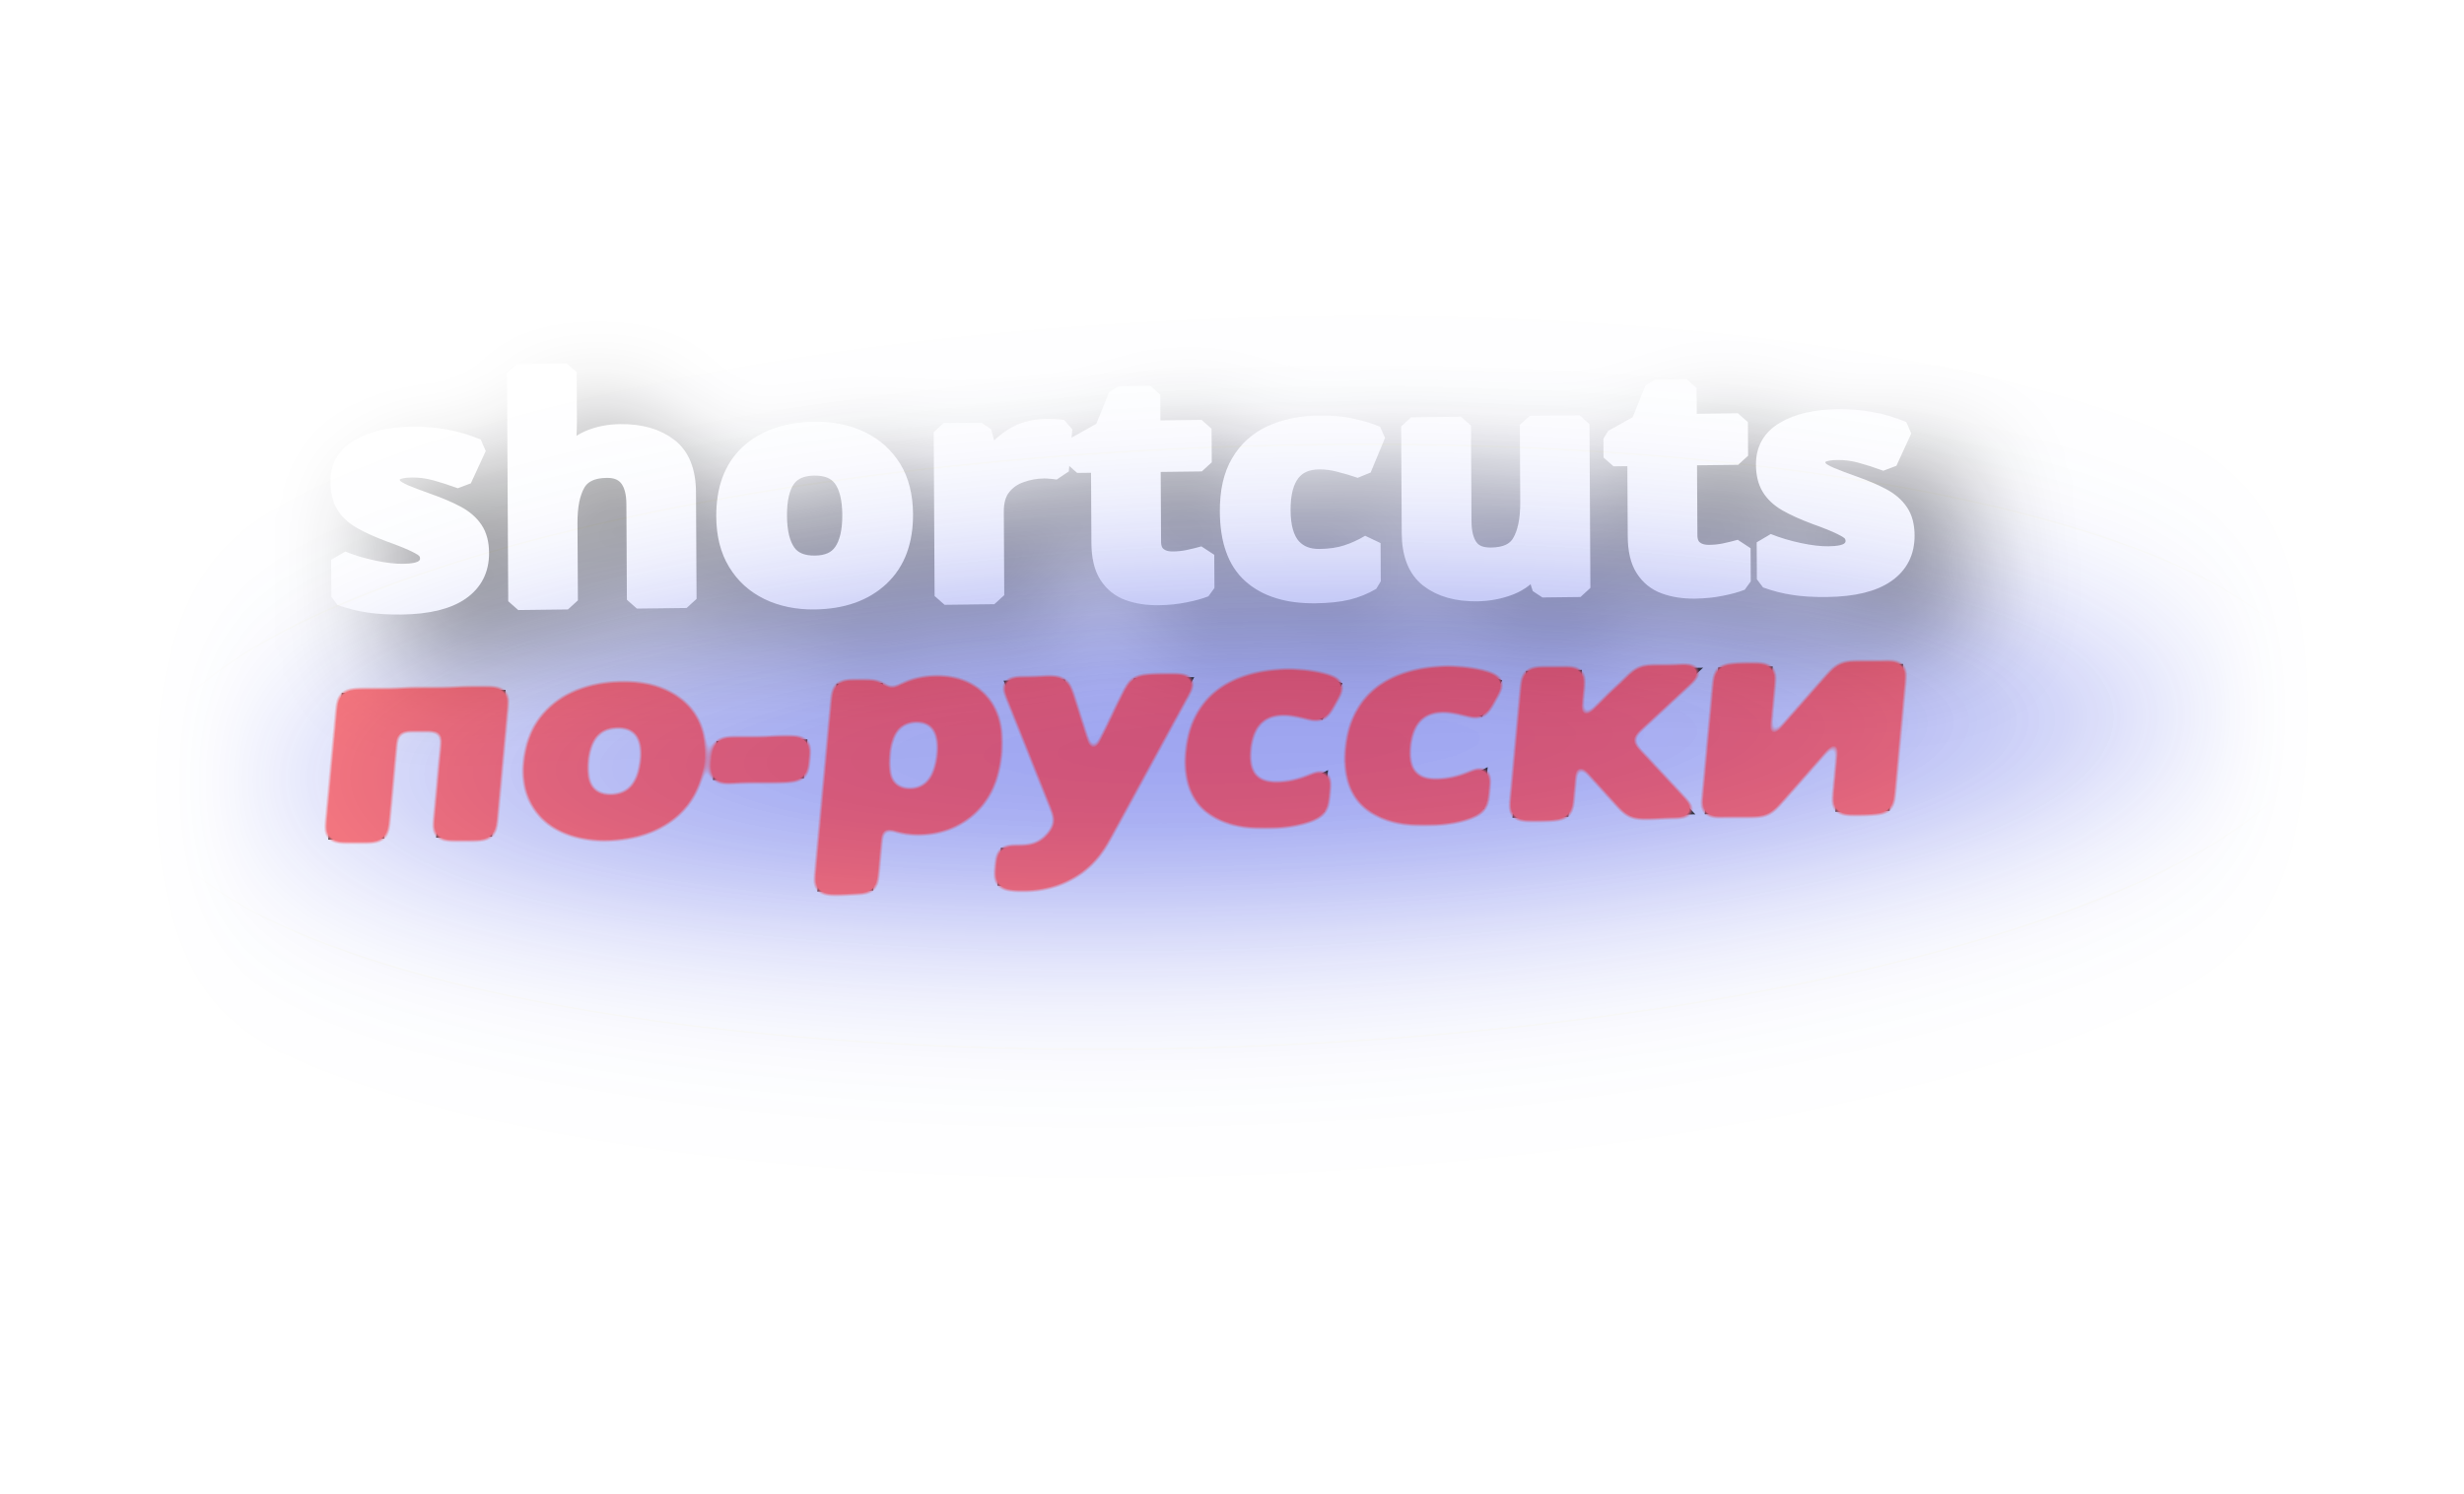
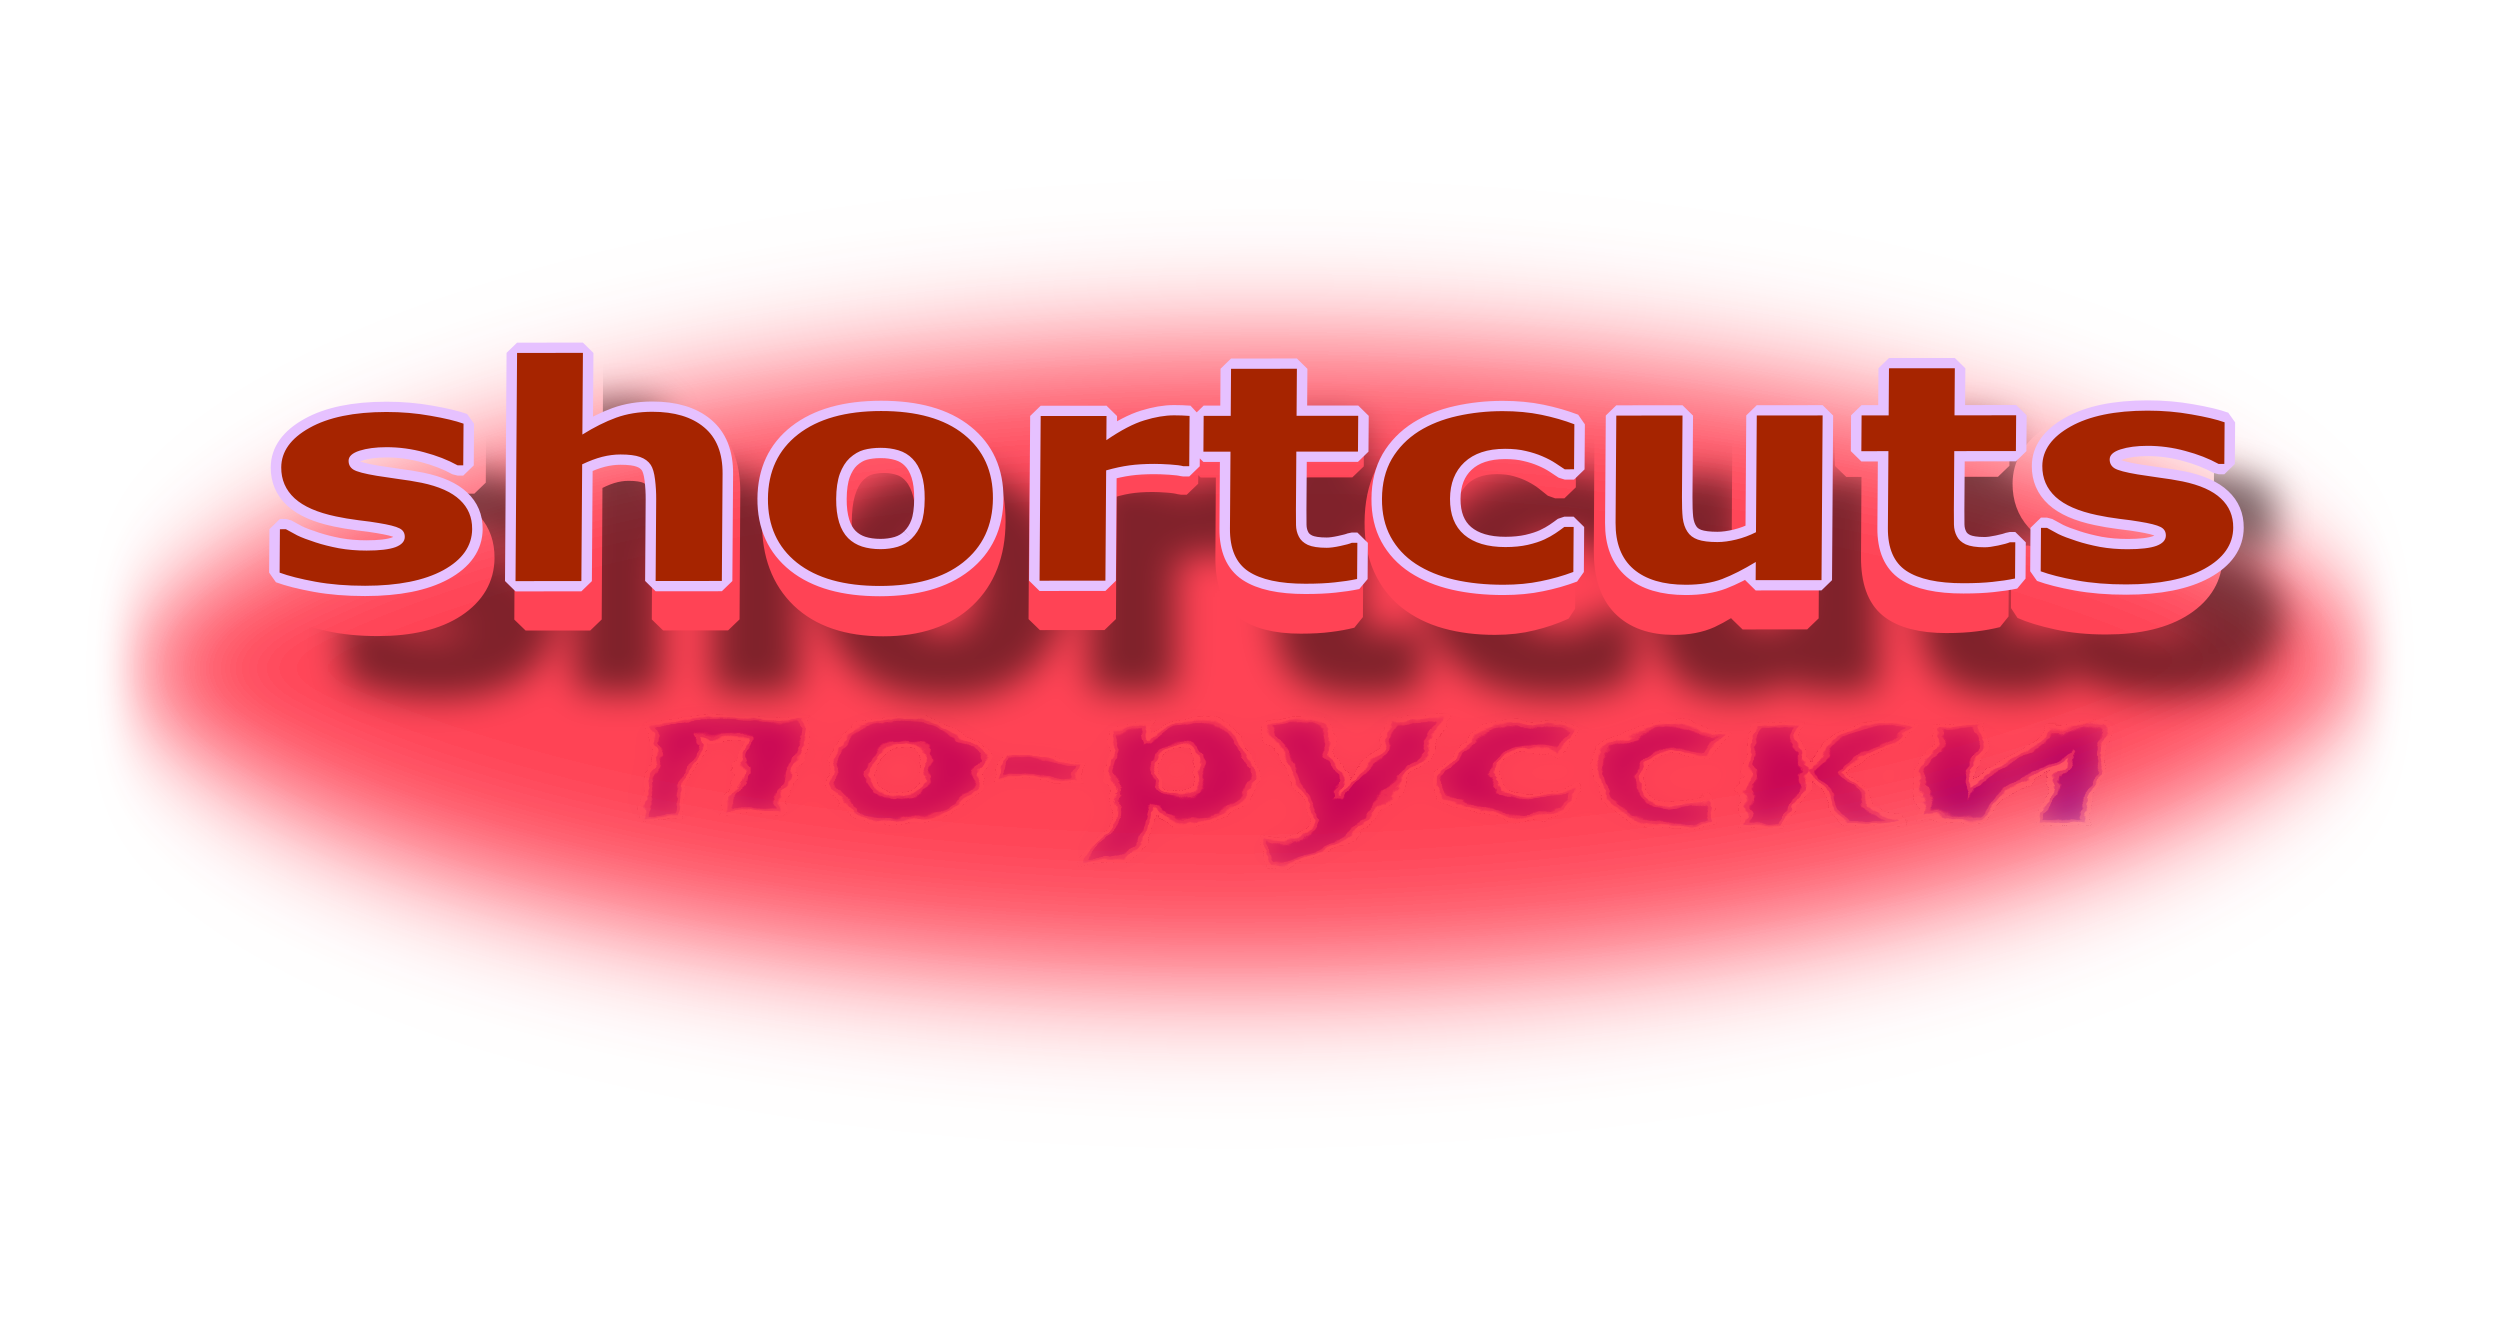
- <svg xmlns="http://www.w3.org/2000/svg" width="100%" viewBox="0 0 650.422 394.302" version="1.1" id="svg1">
+ <svg xmlns="http://www.w3.org/2000/svg" width="100%" height="100%" viewBox="0 0 654.58 347.734" version="1.1" id="svg1">
  <defs id="defs1">
-     <rect x="116.185" y="139.306" width="228.324" height="151.445" id="rect1" />
-     <filter style="color-interpolation-filters:sRGB" id="filter56" x="-0.079" y="-0.533" width="1.19" height="2.293">
-       <feFlood result="flood" in="SourceGraphic" flood-opacity="0.498" flood-color="rgb(0,0,0)" id="feFlood55" />
-       <feGaussianBlur result="blur" in="SourceGraphic" stdDeviation="5.446" id="feGaussianBlur55" />
+     <linearGradient id="swatch76">
+       <stop style="stop-color:#000000;stop-opacity:1;" offset="0" id="stop76" />
+     </linearGradient>
+     <filter style="color-interpolation-filters:sRGB" id="filter56" x="-0.029" y="-0.193" width="1.089" height="1.613">
+       <feFlood result="flood" flood-opacity="0.498" flood-color="rgb(0,0,0)" id="feFlood55" in="SourceGraphic" />
+       <feGaussianBlur result="blur" in="SourceGraphic" stdDeviation="1.687" id="feGaussianBlur55" />
      <feOffset result="offset" in="blur" dx="5.6" dy="6" id="feOffset55" />
      <feComposite result="comp1" operator="in" in="flood" in2="offset" id="feComposite55" />
      <feComposite result="comp2" operator="out" in="comp1" in2="SourceGraphic" id="feComposite56" />
    </filter>
-     <filter style="color-interpolation-filters:sRGB" height="2.071" width="1.145" y="-0.535" x="-0.073" id="filter214">
-       <feGaussianBlur in="SourceAlpha" stdDeviation="3.342" result="blur1" id="feGaussianBlur210" />
-       <feComposite in="SourceGraphic" in2="blur1" operator="out" result="composite1" id="feComposite210" />
-       <feColorMatrix values="1 0 0 0 0 0 1 0 0 0 0 0 1 0 0 0 0 0 63.833 -1 " result="colormatrix1" id="feColorMatrix210" />
-       <feGaussianBlur stdDeviation="0.5" result="blur2" id="feGaussianBlur211" />
-       <feComposite in="SourceGraphic" in2="blur2" operator="atop" result="composite2" id="feComposite211" />
-       <feColorMatrix values="1 0 0 0 0 0 1 0 0 0 0 0 1 0 0 0 0 0 12.034 -5 " result="colormatrix2" id="feColorMatrix211" />
-       <feGaussianBlur stdDeviation="0.557" result="blur3" id="feGaussianBlur212" />
-       <feColorMatrix values="1 0 0 0 0 0 1 0 0 0 0 0 1 0 0 0 0 0 5 -1 " result="colormatrix3" id="feColorMatrix212" />
-       <feFlood flood-opacity="1" flood-color="rgb(255,0,0)" result="flood" id="feFlood212" />
-       <feComposite in="flood" in2="colormatrix3" operator="in" result="composite3" id="feComposite212" />
-       <feComposite in="SourceGraphic" in2="colormatrix3" operator="out" result="composite4" id="feComposite213" />
-       <feComposite in="composite4" in2="composite3" k2="0.767" k3="0.535" operator="arithmetic" result="composite5" id="feComposite214" k1="0" k4="0" />
-     </filter>
-     <filter style="color-interpolation-filters:sRGB" id="filter225" x="-0.028" y="-0.671" width="1.056" height="2.341">
-       <feGaussianBlur stdDeviation="3.157" result="blur" id="feGaussianBlur223" />
+     <filter style="color-interpolation-filters:sRGB" id="filter225" x="-0.012" y="-0.292" width="1.024" height="1.584">
+       <feGaussianBlur stdDeviation="1.38" result="blur" id="feGaussianBlur223" />
      <feComposite in="SourceGraphic" in2="blur" operator="atop" result="composite1" id="feComposite223" />
      <feComposite in2="composite1" operator="in" result="composite2" id="feComposite224" />
      <feComposite in2="composite2" operator="in" result="composite3" id="feComposite225" />
    </filter>
+     <filter height="1.532" y="-0.266" width="1.097" x="-0.049" style="color-interpolation-filters:sRGB" id="filter82">
+       <feGaussianBlur result="result1" in="SourceGraphic" stdDeviation="0" id="feGaussianBlur80" />
+       <feTurbulence result="result0" numOctaves="5" baseFrequency="0.05" type="fractalNoise" id="feTurbulence80" />
+       <feDisplacementMap result="result2" scale="10" yChannelSelector="G" xChannelSelector="R" in="result1" in2="result0" id="feDisplacementMap80" />
+       <feColorMatrix values="1 0 0 0 0 0 1 0 0 0 0 0 1 0 0 0 0 0 10 0 " result="result3" id="feColorMatrix80" />
+       <feBlend mode="multiply" in="result2" result="result5" in2="result3" id="feBlend80" />
+       <feGaussianBlur result="result4" in="result3" stdDeviation="5" id="feGaussianBlur81" />
+       <feComposite k1="0.5" k3="1.5" k2="0.15" in="result4" in2="result5" operator="arithmetic" result="result6" id="feComposite81" k4="0" />
+       <feComposite operator="in" in="result6" in2="result4" id="feComposite82" />
+     </filter>
  </defs>
-   <g id="layer1" transform="translate(109.2066,-36.868)">
-     <text xml:space="preserve" id="text1" style="white-space:pre;shape-inside:url(#rect1);opacity:0.304;fill:#aa4400;stroke:#000000;stroke-width:9.955;stroke-dasharray:0.996, 0.996" transform="matrix(1.790969,0,0,1.83398,-167.5529,-187.3719)">
-       <tspan x="116.186" y="150.255" id="tspan2"> </tspan>
+   <g id="layer1" transform="translate(116.5828,-8.523557)">
+     <text xml:space="preserve" style="font-style:normal;font-variant:normal;font-weight:bold;font-stretch:normal;font-size:59.308px;font-family:'Chalkboard SE';-inkscape-font-specification:'Chalkboard SE, Bold';font-variant-ligatures:normal;font-variant-caps:normal;font-variant-numeric:normal;font-variant-east-asian:normal;display:inline;opacity:0.968;mix-blend-mode:normal;fill:#3400ff;fill-opacity:1;stroke:#bfbfbf;stroke-width:1.82;stroke-linecap:round;stroke-dasharray:none;stroke-dashoffset:0;stroke-opacity:0.723;filter:url(#filter82)" x="48.592" y="293.72" id="text14" transform="matrix(1.280211,0.00672777,-0.1027679,0.76861,12.99146,-4.111777)">
+       <tspan id="tspan14" x="48.592" y="293.72" style="font-style:normal;font-variant:normal;font-weight:bold;font-stretch:normal;font-size:59.308px;font-family:'Chalkboard SE';-inkscape-font-specification:'Chalkboard SE, Bold';font-variant-ligatures:normal;font-variant-caps:normal;font-variant-numeric:normal;font-variant-east-asian:normal;fill:#3400ff;fill-opacity:1;stroke:#bfbfbf;stroke-width:1.82;stroke-linecap:round;stroke-dasharray:none;stroke-dashoffset:0;stroke-opacity:0.723">по-русски</tspan>
    </text>
-     <text xml:space="preserve" style="font-style:normal;font-variant:normal;font-weight:normal;font-stretch:normal;font-size:34.013px;font-family:Monospace;-inkscape-font-specification:Monospace;opacity:0.936;mix-blend-mode:normal;fill:#ffe9a6;fill-opacity:1;stroke:#000000;stroke-width:2.029;stroke-linecap:round;stroke-linejoin:bevel;stroke-dasharray:none;stroke-dashoffset:0;stroke-opacity:1;paint-order:stroke fill markers;filter:url(#filter56)" x="94.468" y="126.009" id="text10" transform="matrix(2.593425,-0.03186627,0.01248122,2.329019,-269.7242,-94.27906)">
-       <tspan id="tspan10" x="94.468" y="126.009" style="font-style:normal;font-variant:normal;font-weight:bold;font-stretch:normal;font-size:34.013px;font-family:'New Peninim MT';-inkscape-font-specification:'New Peninim MT Bold';fill:#ffe9a6;fill-opacity:1;stroke:#000000;stroke-width:2.029;stroke-linecap:round;stroke-linejoin:bevel;stroke-dasharray:none;stroke-dashoffset:0;stroke-opacity:1;paint-order:stroke fill markers">shortcuts</tspan>
-     </text>
-     <ellipse style="opacity:0.502;fill:#1527dd;fill-opacity:1;stroke:#000000;stroke-width:0.065;stroke-linecap:round;stroke-linejoin:bevel;stroke-dasharray:none;stroke-dashoffset:0;stroke-opacity:1;paint-order:stroke fill markers;filter:url(#filter225)" id="ellipse28" cx="23.507" cy="268.339" rx="137.097" ry="5.674" transform="matrix(2.093786,-0.09000968,1.673382,13.86174,-282.2477,-3483.517)" />
-     <text xml:space="preserve" style="font-style:normal;font-variant:normal;font-weight:normal;font-stretch:normal;font-size:26.718px;font-family:Symbol;-inkscape-font-specification:Symbol;opacity:0.922;fill:#ffe6d5;fill-opacity:1;stroke:#000000;stroke-width:0.82;stroke-linecap:round;stroke-dasharray:none;stroke-dashoffset:0;stroke-opacity:1;filter:url(#filter214)" x="154.522" y="162.623" id="text14" transform="matrix(3.068562,-0.05677269,-0.2322763,2.513856,-463.9775,-142.4386)">
-       <tspan id="tspan14" x="154.522" y="162.623" style="font-style:normal;font-variant:normal;font-weight:bold;font-stretch:normal;font-size:26.718px;font-family:'.Geeza Pro Interface';-inkscape-font-specification:'.Geeza Pro Interface, Bold';font-variant-ligatures:normal;font-variant-caps:normal;font-variant-numeric:normal;font-variant-east-asian:normal;fill:#ffe6d5;stroke:#000000;stroke-width:0.82;stroke-linecap:round;stroke-dasharray:none;stroke-dashoffset:0;stroke-opacity:1">по-русски</tspan>
-     </text>
+     <ellipse style="display:inline;opacity:0.738;fill:#ff0019;fill-opacity:1;stroke:none;stroke-width:0.065;stroke-linecap:round;stroke-linejoin:bevel;stroke-dasharray:none;stroke-dashoffset:0;stroke-opacity:1;paint-order:stroke fill markers;filter:url(#filter225)" id="ellipse28" cx="23.507" cy="268.339" rx="137.097" ry="5.674" transform="matrix(2.21759,-0.03521352,1.772328,18.8014,-317.0062,-4861.94)" />
+     <a id="a154" transform="matrix(1.012024,0,0,1.177212,9.632706,-2.016604)" style="display:inline;fill:#a62400;fill-opacity:1;stroke:#e6c1ff;stroke-opacity:1">
+       <g id="g144" style="display:inline;fill:#a62400;fill-opacity:1;stroke:#e6c1ff;stroke-opacity:1">
+         <path style="font-weight:bold;font-size:34.013px;font-family:'New Peninim MT';-inkscape-font-specification:'New Peninim MT Bold';display:inline;opacity:1;mix-blend-mode:normal;fill:#a62400;fill-opacity:1;stroke:#e6c1ff;stroke-width:2.107;stroke-linecap:round;stroke-linejoin:bevel;stroke-dasharray:none;stroke-opacity:1;paint-order:stroke fill markers;filter:url(#filter56)" d="m 113.501,120.097 q 0,2.89 -2.591,4.667 -2.591,1.76 -7.092,1.76 -2.491,0 -4.517,-0.465 -2.026,-0.465 -3.255,-1.03 v -4.916 h 0.548 q 0.448,0.316 1.03,0.698 0.598,0.365 1.677,0.797 0.93,0.382 2.109,0.664 1.179,0.266 2.524,0.266 1.76,0 2.607,-0.382 0.847,-0.399 0.847,-1.163 0,-0.681 -0.498,-0.98 -0.498,-0.316 -1.893,-0.598 -0.664,-0.149 -1.81,-0.316 -1.129,-0.183 -2.059,-0.432 -2.541,-0.664 -3.77,-2.059 -1.229,-1.412 -1.229,-3.504 0,-2.69 2.541,-4.467 2.558,-1.794 6.975,-1.794 2.093,0 4.002,0.432 1.927,0.415 3.006,0.897 v 4.717 h -0.515 q -1.329,-0.913 -3.039,-1.478 -1.694,-0.581 -3.438,-0.581 -1.445,0 -2.441,0.399 -0.98,0.399 -0.98,1.129 0,0.664 0.448,1.013 0.448,0.349 2.109,0.698 0.913,0.183 1.96,0.365 1.063,0.166 2.126,0.432 2.358,0.614 3.488,1.943 1.129,1.312 1.129,3.288 z m 22.703,5.912 h -6.012 v -9.251 q 0,-1.129 -0.116,-2.242 -0.116,-1.129 -0.399,-1.661 -0.332,-0.614 -0.98,-0.897 -0.631,-0.282 -1.777,-0.282 -0.814,0 -1.661,0.266 -0.83,0.266 -1.81,0.847 v 13.22 h -5.979 v -25.842 h 5.979 v 9.251 q 1.594,-1.246 3.056,-1.91 1.478,-0.664 3.272,-0.664 3.023,0 4.717,1.76 1.711,1.76 1.711,5.265 z m 24.563,-9.317 q 0,4.6 -2.69,7.258 -2.674,2.641 -7.523,2.641 -4.849,0 -7.54,-2.641 -2.674,-2.657 -2.674,-7.258 0,-4.634 2.69,-7.274 2.707,-2.641 7.523,-2.641 4.883,0 7.54,2.657 2.674,2.657 2.674,7.258 z m -7.357,4.534 q 0.581,-0.714 0.864,-1.711 0.299,-1.013 0.299,-2.79 0,-1.644 -0.299,-2.757 -0.299,-1.113 -0.83,-1.777 -0.531,-0.681 -1.279,-0.963 -0.747,-0.282 -1.611,-0.282 -0.864,0 -1.545,0.233 -0.664,0.233 -1.279,0.93 -0.548,0.648 -0.88,1.777 -0.316,1.129 -0.316,2.84 0,1.528 0.282,2.657 0.282,1.113 0.83,1.794 0.531,0.648 1.262,0.947 0.747,0.299 1.694,0.299 0.814,0 1.545,-0.266 0.747,-0.282 1.262,-0.93 z m 25.161,-8.171 h -0.531 q -0.382,-0.133 -1.229,-0.199 -0.847,-0.066 -1.412,-0.066 -1.279,0 -2.259,0.166 -0.98,0.166 -2.109,0.565 v 12.489 h -5.979 v -18.651 h 5.979 v 2.74 q 1.976,-1.694 3.438,-2.242 1.461,-0.565 2.69,-0.565 0.316,0 0.714,0.017 0.399,0.017 0.698,0.05 z m 15.312,12.788 q -0.963,0.249 -2.043,0.382 -1.079,0.149 -2.641,0.149 -3.488,0 -5.198,-1.412 -1.694,-1.412 -1.694,-4.833 v -8.719 h -2.458 v -4.052 h 2.458 v -5.331 h 5.979 v 5.331 h 5.597 v 4.052 h -5.597 v 6.61 q 0,0.98 0.017,1.711 0.017,0.731 0.266,1.312 0.233,0.581 0.814,0.93 0.598,0.332 1.727,0.332 0.465,0 1.212,-0.199 0.764,-0.199 1.063,-0.365 h 0.498 z m 13.286,0.664 q -2.441,0 -4.467,-0.581 -2.01,-0.581 -3.504,-1.794 -1.478,-1.212 -2.292,-3.056 -0.814,-1.843 -0.814,-4.318 0,-2.607 0.864,-4.501 0.88,-1.893 2.441,-3.139 1.511,-1.179 3.488,-1.727 1.976,-0.548 4.102,-0.548 1.91,0 3.521,0.415 1.611,0.415 3.006,1.079 v 5.099 h -0.847 q -0.349,-0.299 -0.847,-0.698 -0.482,-0.399 -1.196,-0.781 -0.681,-0.365 -1.495,-0.598 -0.814,-0.249 -1.893,-0.249 -2.392,0 -3.687,1.528 -1.279,1.511 -1.279,4.119 0,2.69 1.312,4.086 1.329,1.395 3.753,1.395 1.129,0 2.026,-0.249 0.913,-0.266 1.511,-0.614 0.565,-0.332 0.996,-0.698 0.432,-0.365 0.797,-0.714 h 0.847 v 5.099 q -1.412,0.664 -2.956,1.046 -1.528,0.399 -3.388,0.399 z m 28.881,-0.498 h -5.979 v -2.059 q -1.661,1.262 -3.039,1.927 -1.378,0.648 -3.288,0.648 -3.089,0 -4.766,-1.777 -1.661,-1.777 -1.661,-5.248 v -12.14 h 6.012 v 9.251 q 0,1.412 0.083,2.358 0.1,0.93 0.432,1.545 0.316,0.614 0.947,0.897 0.648,0.282 1.794,0.282 0.764,0 1.694,-0.282 0.93,-0.282 1.794,-0.83 v -13.22 h 5.979 z m 17.571,-0.166 q -0.963,0.249 -2.043,0.382 -1.079,0.149 -2.641,0.149 -3.488,0 -5.198,-1.412 -1.694,-1.412 -1.694,-4.833 v -8.719 h -2.458 v -4.052 h 2.458 v -5.331 h 5.979 v 5.331 h 5.597 v 4.052 h -5.597 v 6.61 q 0,0.98 0.017,1.711 0.017,0.731 0.266,1.312 0.233,0.581 0.814,0.93 0.598,0.332 1.727,0.332 0.465,0 1.212,-0.199 0.764,-0.199 1.063,-0.365 h 0.498 z m 19.78,-5.746 q 0,2.89 -2.591,4.667 -2.591,1.76 -7.092,1.76 -2.491,0 -4.517,-0.465 -2.026,-0.465 -3.255,-1.03 v -4.916 h 0.548 q 0.448,0.316 1.03,0.698 0.598,0.365 1.677,0.797 0.93,0.382 2.109,0.664 1.179,0.266 2.524,0.266 1.76,0 2.607,-0.382 0.847,-0.399 0.847,-1.163 0,-0.681 -0.498,-0.98 -0.498,-0.316 -1.893,-0.598 -0.664,-0.149 -1.81,-0.316 -1.129,-0.183 -2.059,-0.432 -2.541,-0.664 -3.77,-2.059 -1.229,-1.412 -1.229,-3.504 0,-2.69 2.541,-4.467 2.558,-1.794 6.975,-1.794 2.093,0 4.002,0.432 1.927,0.415 3.006,0.897 v 4.717 h -0.515 q -1.329,-0.913 -3.039,-1.478 -1.694,-0.581 -3.438,-0.581 -1.445,0 -2.441,0.399 -0.98,0.399 -0.98,1.129 0,0.664 0.448,1.013 0.448,0.349 2.109,0.698 0.913,0.183 1.96,0.365 1.063,0.166 2.126,0.432 2.358,0.614 3.488,1.943 1.129,1.312 1.129,3.288 z" id="text10" aria-label="shortcuts" transform="matrix(2.796177,-0.00221481,-0.0152445,2.322036,-315.2547,-145.5815)" />
+       </g>
+       <path style="font-weight:bold;font-size:34.013px;font-family:'New Peninim MT';-inkscape-font-specification:'New Peninim MT Bold';display:inline;opacity:1;mix-blend-mode:normal;fill:#a62400;fill-opacity:1;stroke:#e6c1ff;stroke-width:5.401;stroke-linecap:round;stroke-linejoin:bevel;stroke-dasharray:none;stroke-opacity:1;paint-order:stroke fill markers" d="m 4.887,142.028 q -0.045,6.707 -7.404,10.837 -7.359,4.091 -20.095,4.101 -7.05,0.006 -12.776,-1.069 -5.726,-1.075 -9.196,-2.383 l 0.076,-11.409 1.551,-10e-4 q 1.264,0.731 2.903,1.617 1.686,0.847 4.734,1.846 2.626,0.884 5.958,1.537 3.333,0.614 7.139,0.611 4.982,-0.004 7.384,-0.892 2.403,-0.927 2.415,-2.7 0.011,-1.58 -1.395,-2.273 -1.405,-0.731 -5.348,-1.383 -1.878,-0.345 -5.118,-0.728 -3.193,-0.421 -5.821,-0.998 -7.18,-1.536 -10.637,-4.771 -3.456,-3.274 -3.424,-8.13 0.042,-6.244 7.259,-10.374 7.265,-4.168 19.766,-4.178 5.922,-0.005 11.32,0.993 5.445,0.959 8.493,2.075 l -0.073,10.947 -1.457,0.001 q -3.746,-2.117 -8.578,-3.424 -4.785,-1.345 -9.719,-1.341 -4.089,0.003 -6.915,0.93 -2.779,0.927 -2.79,2.623 -0.01,1.542 1.253,2.35 1.264,0.808 5.958,1.614 2.582,0.422 5.54,0.844 3.005,0.383 6.009,0.997 6.664,1.421 9.839,4.502 3.176,3.042 3.145,7.629 z m 64.154,13.672 -17.013,0.013 0.143,-21.469 q 0.017,-2.621 -0.294,-5.203 -0.312,-2.621 -1.102,-3.854 -0.93,-1.425 -2.759,-2.079 -1.782,-0.654 -5.024,-0.651 -2.303,0.002 -4.704,0.62 -2.354,0.619 -5.136,1.97 l -0.204,30.681 -16.919,0.013 0.399,-59.975 16.919,-0.013 -0.143,21.469 q 4.531,-2.894 8.677,-4.439 4.193,-1.545 9.269,-1.549 8.553,-0.007 13.32,4.075 4.814,4.082 4.759,12.215 z m 69.652,-21.678 q -0.071,10.677 -7.726,16.85 -7.607,6.134 -21.33,6.145 -13.723,0.011 -21.296,-6.112 -7.526,-6.161 -7.455,-16.838 0.071,-10.754 7.726,-16.888 7.701,-6.135 21.33,-6.145 13.817,-0.011 21.296,6.15 7.526,6.161 7.455,16.838 z m -20.89,10.539 q 1.656,-1.659 2.47,-3.972 0.862,-2.352 0.889,-6.476 0.025,-3.816 -0.803,-6.398 -0.829,-2.582 -2.322,-4.122 -1.493,-1.579 -3.604,-2.233 -2.111,-0.654 -4.554,-0.652 -2.444,0.002 -4.374,0.543 -1.883,0.541 -3.633,2.161 -1.561,1.504 -2.518,4.126 -0.91,2.622 -0.937,6.592 -0.024,3.546 0.758,6.166 0.782,2.582 2.322,4.161 1.494,1.502 3.557,2.194 2.11,0.692 4.789,0.69 2.303,-0.002 4.375,-0.62 2.119,-0.657 3.586,-2.161 z m 71.327,-19.02 -1.504,10e-4 q -1.079,-0.308 -3.475,-0.46 -2.396,-0.152 -3.994,-0.151 -3.619,0.003 -6.394,0.39 -2.775,0.388 -5.977,1.315 l -0.193,28.985 -16.919,0.013 0.288,-43.285 16.919,-0.013 -0.042,6.36 q 5.619,-3.936 9.763,-5.211 4.144,-1.314 7.622,-1.316 0.893,-7e-4 2.021,0.037 1.128,0.038 1.973,0.114 z m 43.134,29.645 q -2.73,0.58 -5.787,0.891 -3.057,0.349 -7.475,0.353 -9.869,0.008 -14.688,-3.265 -4.772,-3.273 -4.719,-11.213 l 0.135,-20.236 -6.956,0.005 0.063,-9.405 6.956,-0.005 0.082,-12.373 16.919,-0.013 -0.082,12.373 15.838,-0.012 -0.063,9.405 -15.838,0.012 -0.102,15.341 q -0.015,2.274 0.021,3.97 0.036,1.696 0.732,3.044 0.649,1.349 2.289,2.157 1.687,0.77 4.883,0.767 1.316,-0.001 3.434,-0.465 2.165,-0.464 3.013,-0.85 l 1.41,-0.001 z m 37.587,1.512 q -6.909,0.005 -12.633,-1.339 -5.678,-1.345 -9.889,-4.155 -4.164,-2.81 -6.438,-7.087 -2.274,-4.277 -2.236,-10.02 0.04,-6.051 2.513,-10.447 2.52,-4.396 6.957,-7.29 4.295,-2.74 9.896,-4.016 5.601,-1.276 11.617,-1.281 5.405,-0.004 9.957,0.956 4.552,0.96 8.49,2.499 l -0.079,11.833 -2.397,0.002 q -0.982,-0.693 -2.386,-1.617 -1.357,-0.924 -3.372,-1.809 -1.921,-0.846 -4.221,-1.384 -2.299,-0.576 -5.354,-0.574 -6.768,0.005 -10.457,3.554 -3.642,3.51 -3.682,9.562 -0.042,6.244 3.65,9.479 3.738,3.235 10.6,3.229 3.196,-0.002 5.737,-0.583 2.589,-0.619 4.286,-1.429 1.603,-0.772 2.831,-1.621 1.228,-0.849 2.267,-1.659 l 2.397,-0.002 -0.079,11.833 q -4.005,1.545 -8.382,2.435 -4.33,0.928 -9.594,0.933 z m 81.736,-1.22 -16.919,0.013 0.032,-4.78 q -4.719,2.933 -8.63,4.478 -3.911,1.506 -9.315,1.511 -8.741,0.007 -13.461,-4.114 -4.672,-4.121 -4.619,-12.176 l 0.187,-28.176 17.013,-0.013 -0.143,21.469 q -0.022,3.276 0.199,5.473 0.268,2.158 1.198,3.584 0.883,1.425 2.665,2.079 1.829,0.654 5.071,0.651 2.162,-0.002 4.798,-0.659 2.636,-0.657 5.088,-1.931 l 0.204,-30.681 16.919,-0.013 z m 49.726,-0.424 q -2.73,0.58 -5.787,0.891 -3.057,0.349 -7.475,0.353 -9.869,0.008 -14.688,-3.265 -4.772,-3.273 -4.719,-11.213 l 0.135,-20.236 -6.956,0.005 0.062,-9.405 6.956,-0.005 0.082,-12.373 16.919,-0.013 -0.082,12.373 15.838,-0.012 -0.062,9.405 -15.838,0.012 -0.102,15.341 q -0.015,2.274 0.021,3.97 0.036,1.696 0.732,3.044 0.649,1.349 2.289,2.157 1.687,0.77 4.883,0.767 1.316,-0.001 3.434,-0.465 2.165,-0.464 3.013,-0.85 l 1.41,-0.001 z m 56.062,-13.38 q -0.045,6.707 -7.404,10.837 -7.359,4.091 -20.095,4.101 -7.05,0.006 -12.776,-1.069 -5.726,-1.075 -9.196,-2.383 l 0.076,-11.409 1.551,-9.9e-4 q 1.264,0.731 2.903,1.617 1.686,0.847 4.734,1.846 2.626,0.884 5.958,1.537 3.333,0.614 7.139,0.611 4.982,-0.004 7.384,-0.892 2.403,-0.927 2.415,-2.7 0.011,-1.58 -1.395,-2.273 -1.405,-0.731 -5.348,-1.383 -1.878,-0.345 -5.118,-0.728 -3.193,-0.421 -5.821,-0.998 -7.18,-1.536 -10.637,-4.771 -3.456,-3.274 -3.424,-8.13 0.042,-6.244 7.26,-10.374 7.265,-4.168 19.766,-4.178 5.922,-0.005 11.32,0.993 5.445,0.959 8.493,2.075 l -0.073,10.947 -1.457,0.001 q -3.746,-2.117 -8.578,-3.424 -4.785,-1.345 -9.719,-1.341 -4.089,0.003 -6.915,0.93 -2.779,0.927 -2.79,2.623 -0.01,1.542 1.253,2.35 1.264,0.808 5.958,1.614 2.582,0.422 5.54,0.844 3.005,0.383 6.009,0.997 6.664,1.421 9.839,4.502 3.176,3.042 3.145,7.629 z" id="path144" aria-label="shortcuts" transform="matrix(1.006938,0,0,0.8462237,-7.480074,6.411609)" />
+     </a>
  </g>
</svg>
